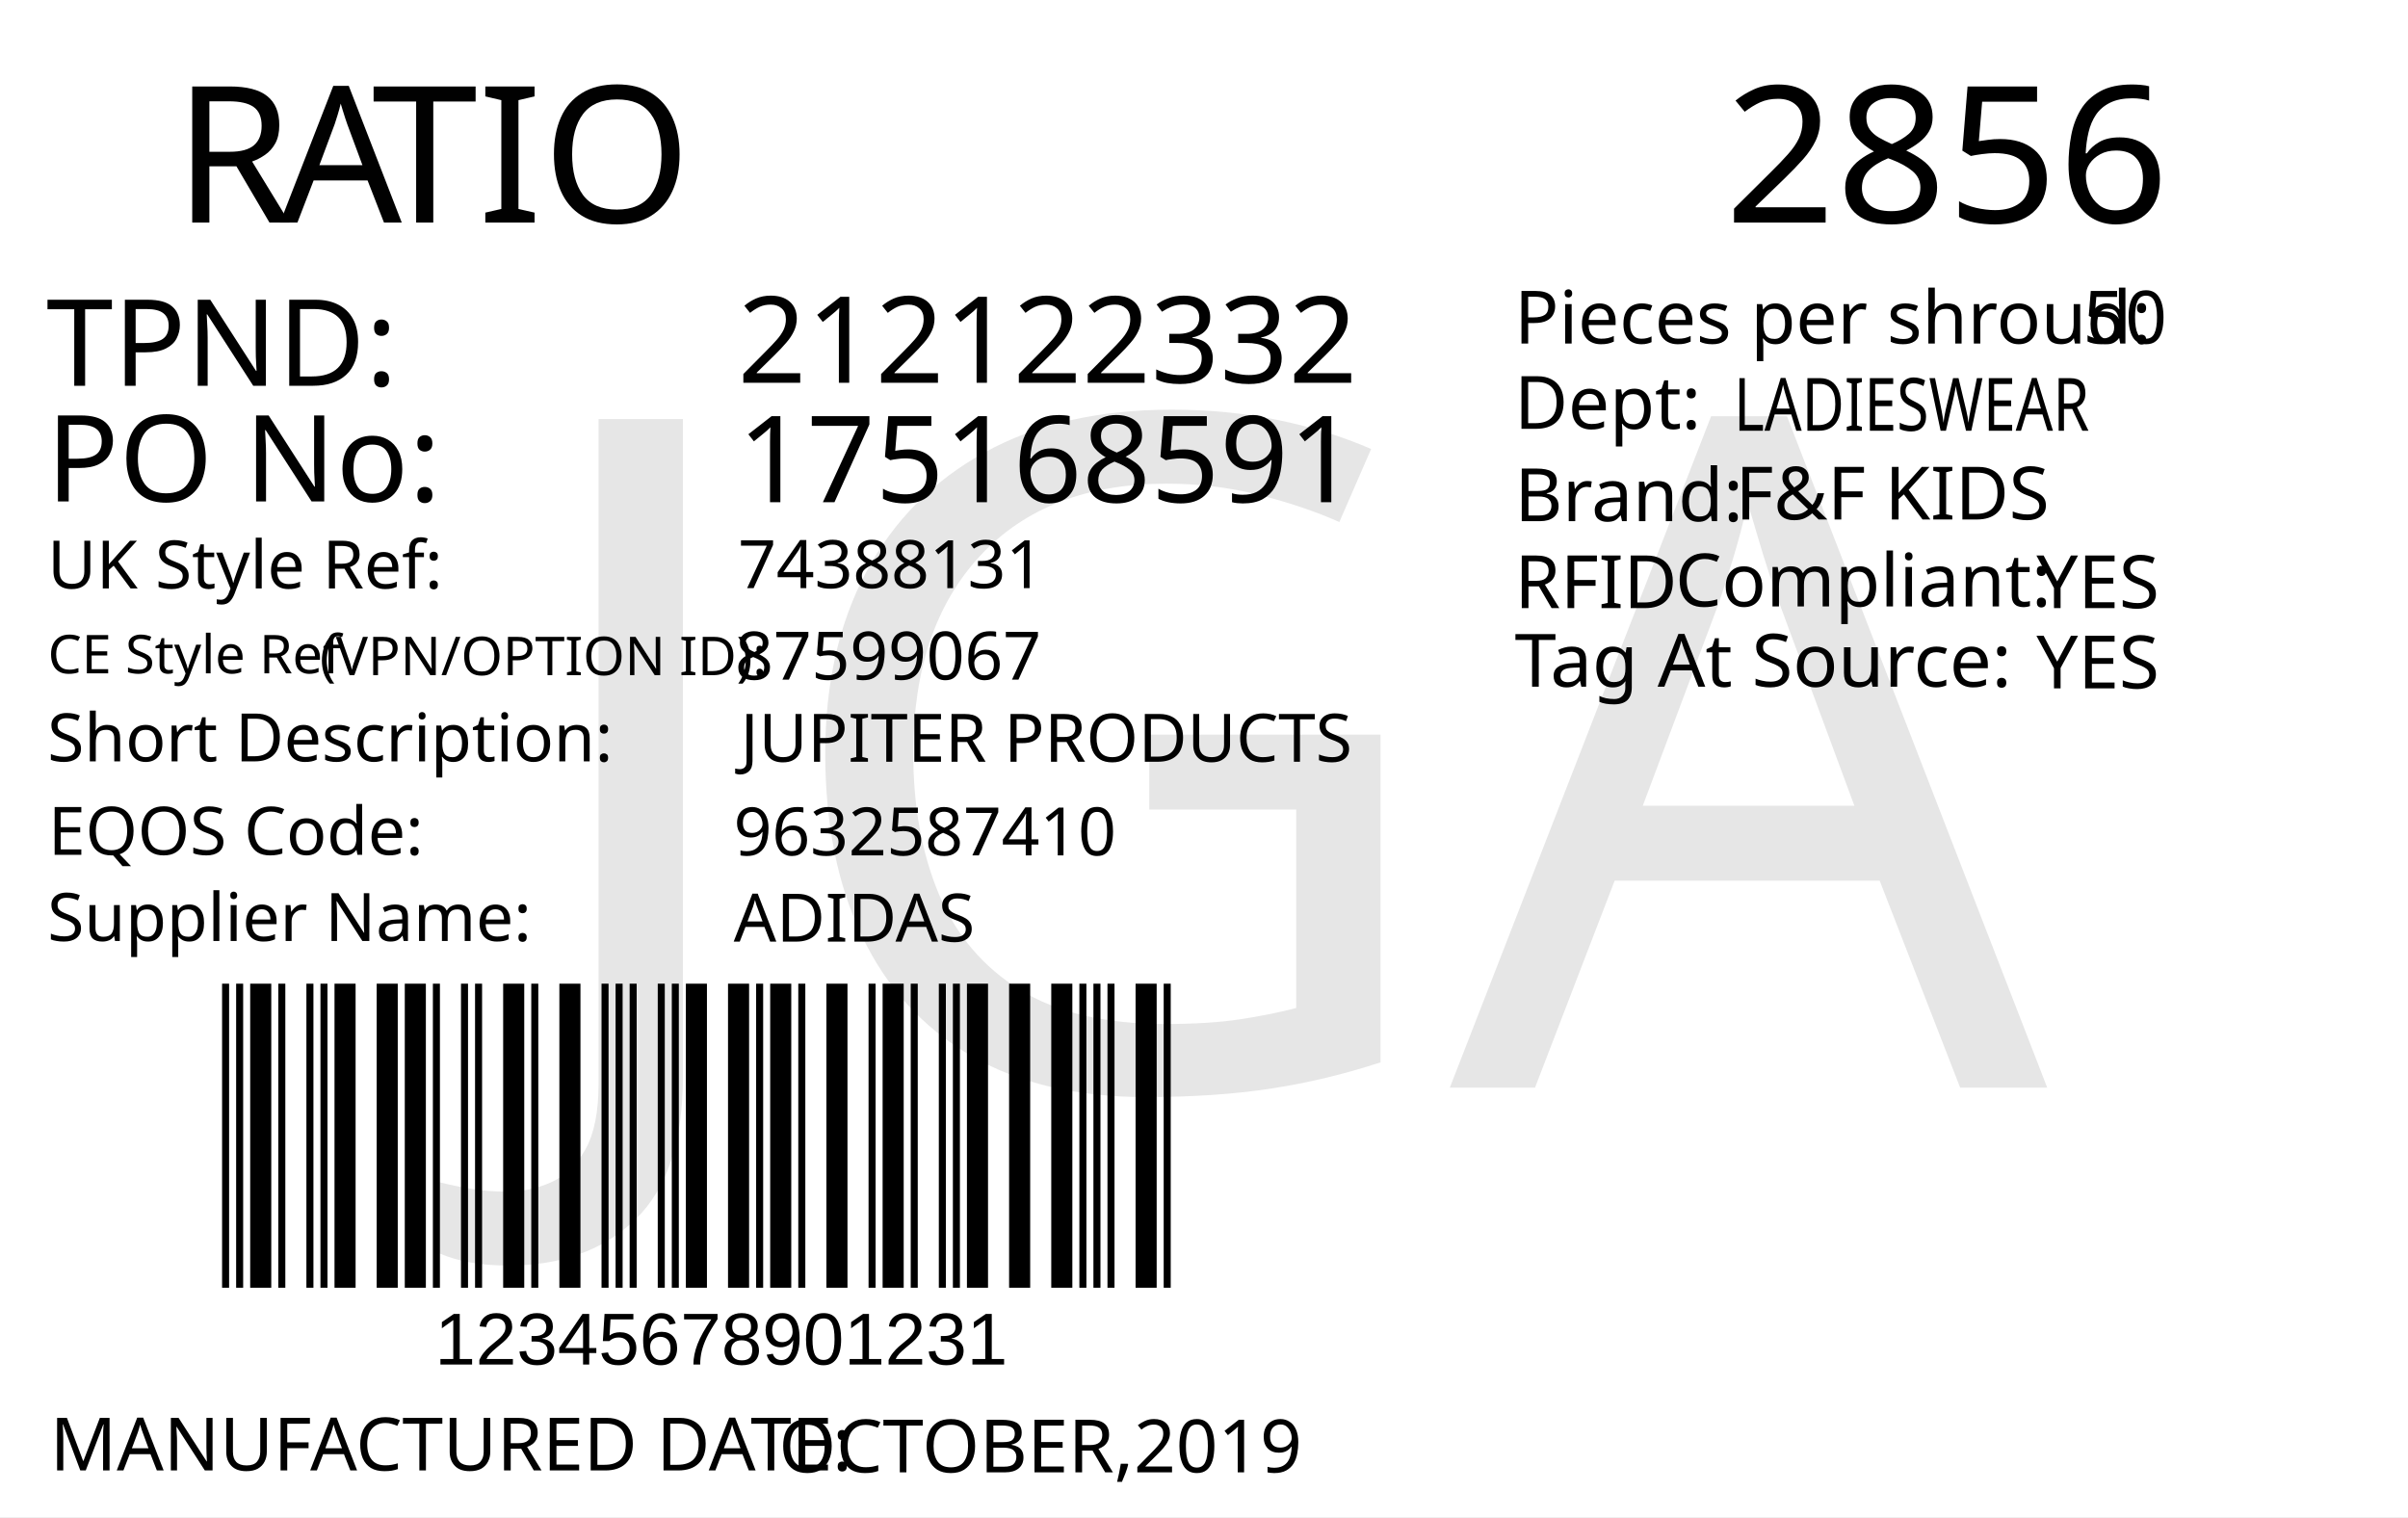
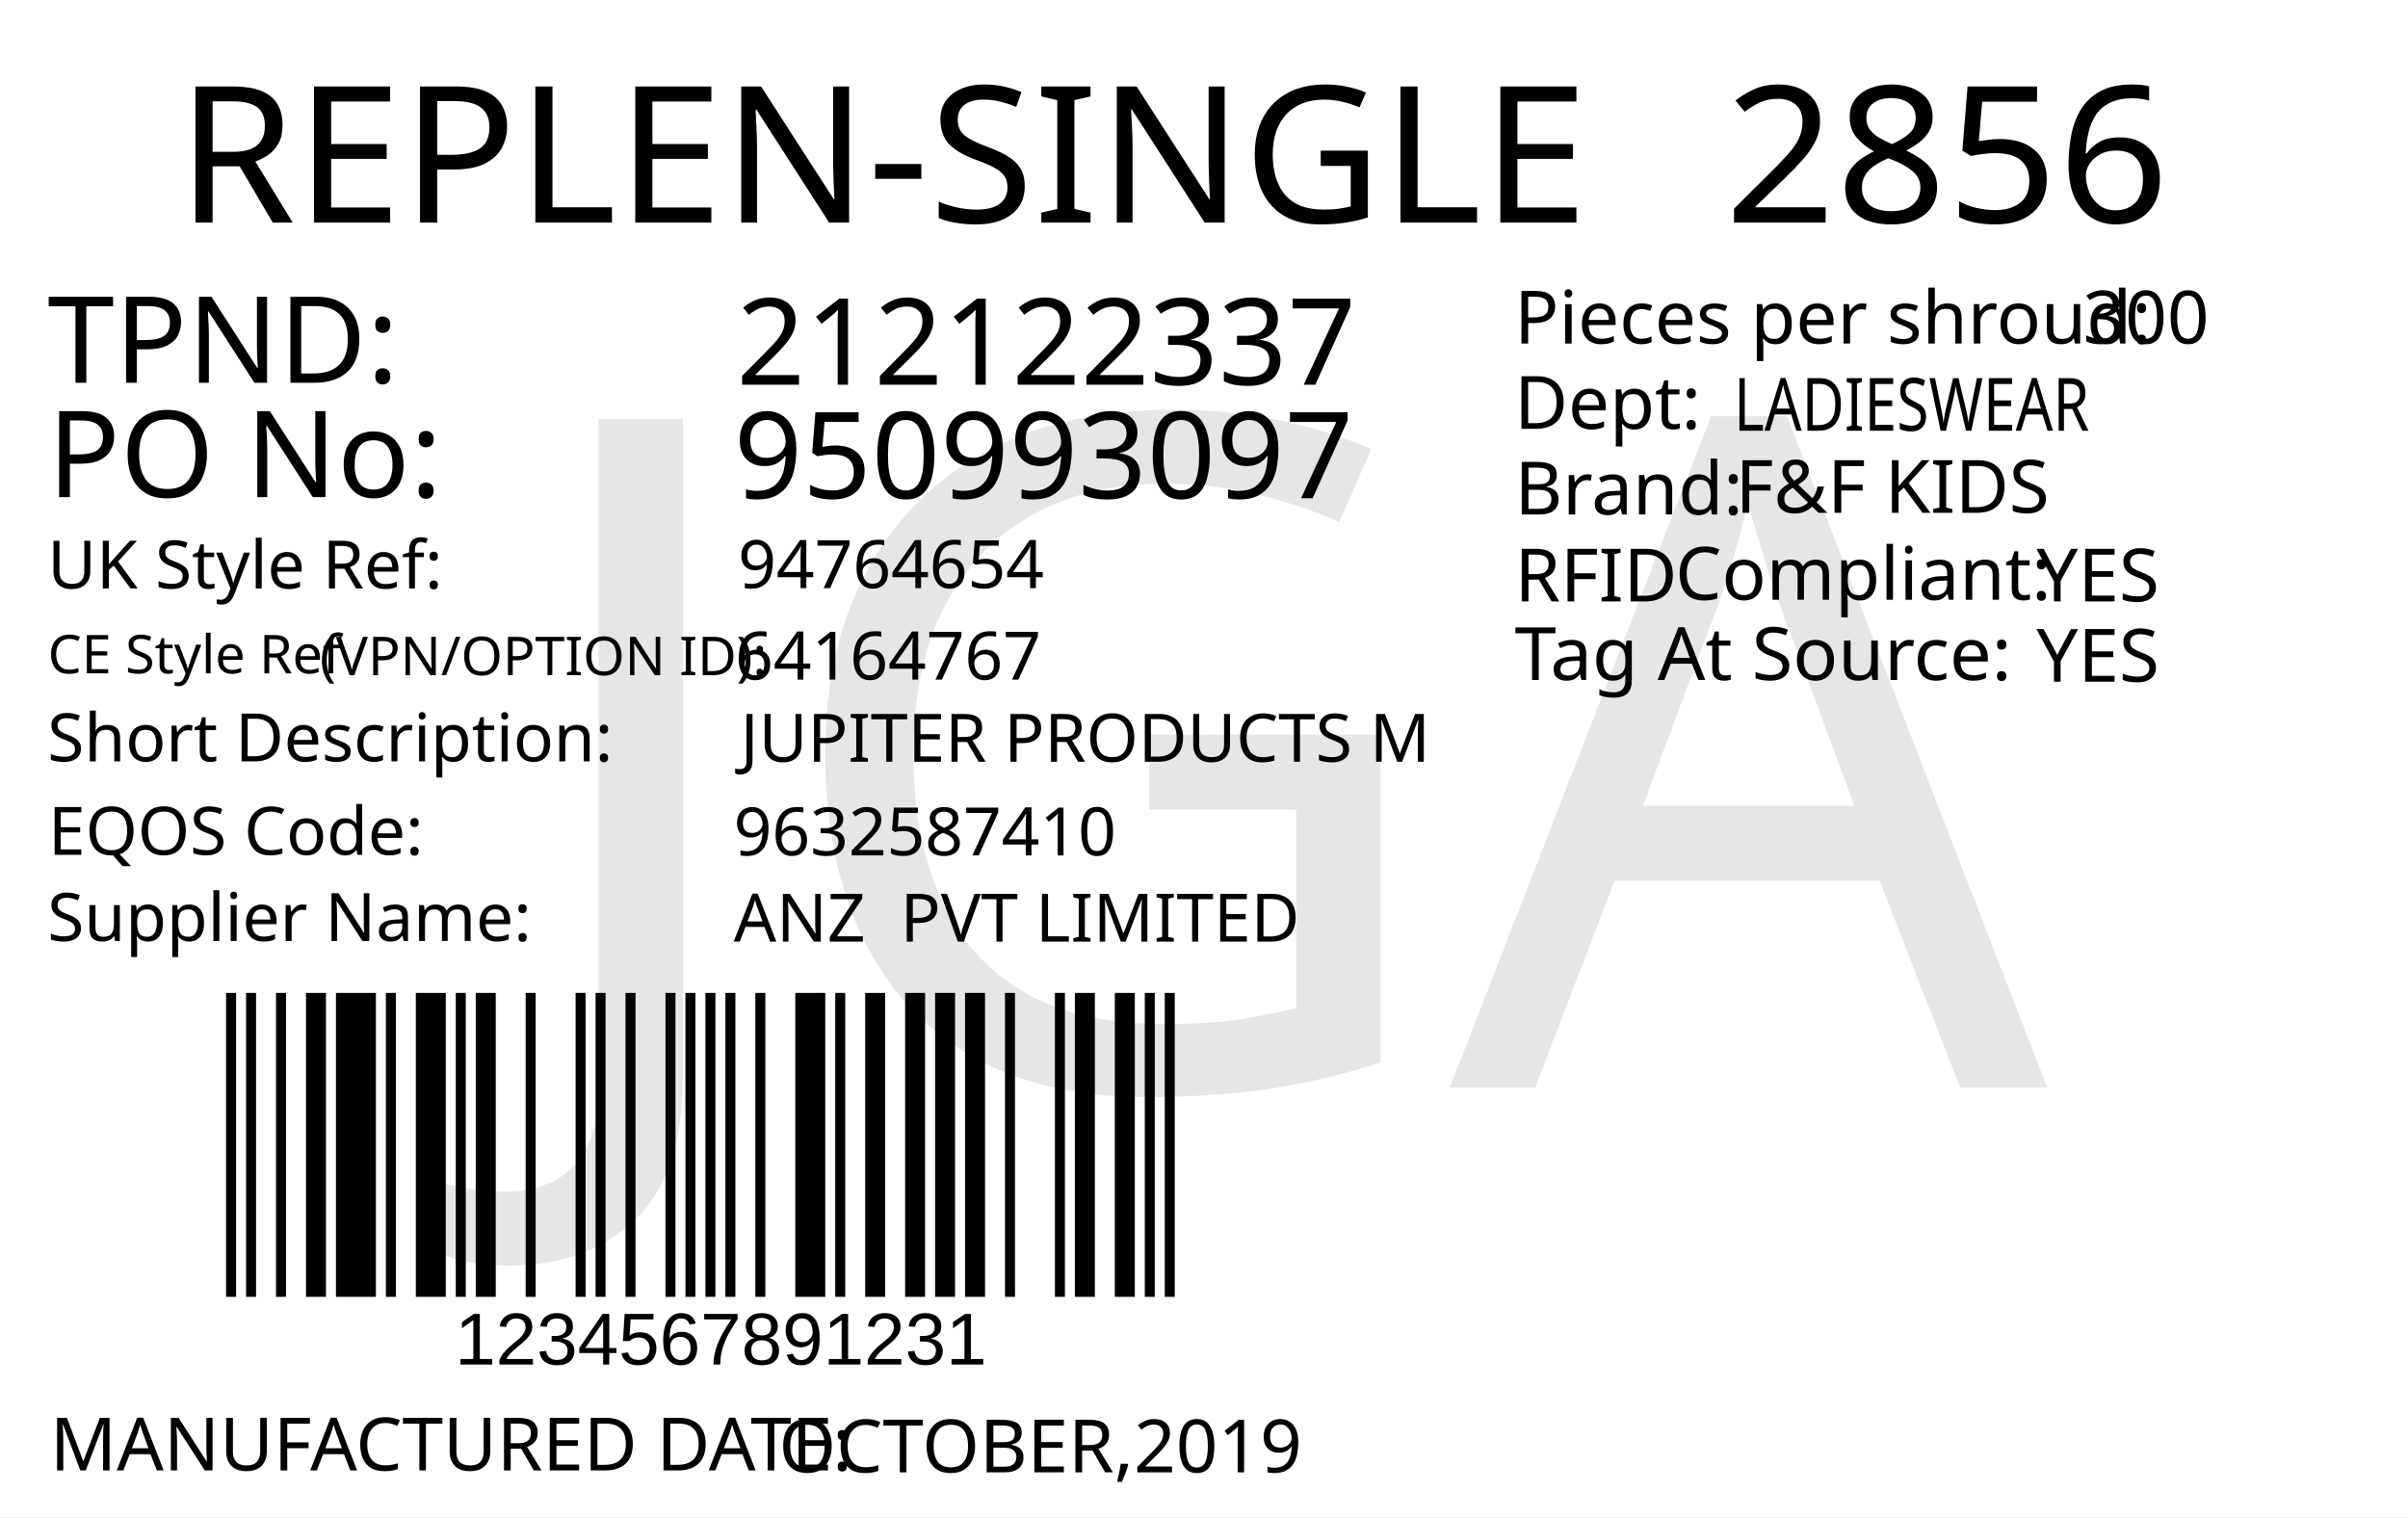
<svg xmlns="http://www.w3.org/2000/svg" version="1.1" id="Layer_1" x="0px" y="0px" viewBox="0 0 360 226.8" style="enable-background:new 0 0 360 226.8;" xml:space="preserve">
  <g>
    <rect y="0" style="fill:#FFFFFF;" width="360" height="226.8" />
  </g>
-   <text transform="matrix(1 0 0 1 25.9737 33.2706)" style="fill:#010101; font-family:'FranklinGothicBT-RomanCondensed', FrankGoth Cn BT; font-size:28.5px;">R</text>
-   <text transform="matrix(1 0 0 1 41.8737 33.2706)" style="fill:#010101; font-family:'FranklinGothicBT-RomanCondensed', FrankGoth Cn BT; font-size:28.5px;">A</text>
-   <text transform="matrix(1 0 0 1 55.5737 33.2706)" style="fill:#010101; font-family:'FranklinGothicBT-RomanCondensed', FrankGoth Cn BT; font-size:28.5px;">TIO</text>
-   <g width="391" height="178" transform="matrix(0.3625 0 0 0.2548 30 128.001)" id="barcode">
-     <svg id="ean-13" width="408.900px" height="328.02px" x="0px" y="0px" viewBox="0 0 463 222" version="1.1" font-size="30px" font-family="frankgothcnbt" style="transform: translate(0px, 0px);">
-       <rect x="0" y="0" width="463" height="222" style="fill:#ffffff;" />
+   <text transform="matrix(1 0 0 1 26.4566 33.2706)" style="fill:#010101; font-family:'FranklinGothicBT-RomanCondensed', FrankGoth Cn BT; font-size:28.5px;">REPLEN-SINGLE</text>
+   <text id="season_code" transform="matrix(1.0186 0 0 1 257.8428 33.2707)" style="fill:#010101; font-family:'FranklinGothicBT-RomanCondensed', FrankGoth Cn BT; font-size:28.5px;">2856</text>
+   <g width="391" height="178" transform="matrix(0.3625 0 0 0.2548 30 123.001)" id="barcode">
+     <svg id="ean-13" width="412.25px" height="378.02px" x="0px" y="0px" viewBox="0 0 393 190" version="1.1" font-size="50px" font-family="frankgothcnbt" style="transform: translate(0px, 0px);">
+       <rect x="0" y="0" width="393" height="190" style="fill:#ffffff;" />
      <g transform="translate(10, 10)" style="fill:#000000;">
-         <rect x="0" y="0" width="3.281" height="202" />
-         <rect x="6.563" y="0" width="3.281" height="202" />
-         <rect x="13.126" y="0" width="9.844" height="202" />
-         <rect x="26.252" y="0" width="3.281" height="202" />
-         <rect x="39.378" y="0" width="3.281" height="202" />
-         <rect x="45.941" y="0" width="3.281" height="202" />
-         <rect x="52.504" y="0" width="9.844" height="202" />
-         <rect x="72.193" y="0" width="9.844" height="202" />
-         <rect x="85.318" y="0" width="9.844" height="202" />
-         <rect x="98.444" y="0" width="3.281" height="202" />
-         <rect x="111.57" y="0" width="3.281" height="202" />
-         <rect x="118.133" y="0" width="3.281" height="202" />
-         <rect x="131.259" y="0" width="9.844" height="202" />
-         <rect x="144.385" y="0" width="3.281" height="202" />
-         <rect x="157.511" y="0" width="9.844" height="202" />
-         <rect x="177.2" y="0" width="3.281" height="202" />
-         <rect x="183.763" y="0" width="3.281" height="202" />
-         <rect x="190.326" y="0" width="3.281" height="202" />
-         <rect x="203.452" y="0" width="3.281" height="202" />
-         <rect x="210.015" y="0" width="3.281" height="202" />
-         <rect x="216.578" y="0" width="9.844" height="202" />
-         <rect x="236.267" y="0" width="9.844" height="202" />
-         <rect x="249.392" y="0" width="3.281" height="202" />
-         <rect x="255.955" y="0" width="9.844" height="202" />
-         <rect x="269.081" y="0" width="3.281" height="202" />
-         <rect x="282.207" y="0" width="9.844" height="202" />
-         <rect x="301.896" y="0" width="3.281" height="202" />
-         <rect x="308.459" y="0" width="9.844" height="202" />
-         <rect x="321.585" y="0" width="3.281" height="202" />
-         <rect x="334.711" y="0" width="3.281" height="202" />
-         <rect x="341.274" y="0" width="3.281" height="202" />
-         <rect x="347.837" y="0" width="9.844" height="202" />
-         <rect x="367.526" y="0" width="9.844" height="202" />
-         <rect x="387.215" y="0" width="9.844" height="202" />
-         <rect x="400.341" y="0" width="3.281" height="202" />
-         <rect x="406.904" y="0" width="3.281" height="202" />
-         <rect x="413.466" y="0" width="3.281" height="202" />
-         <rect x="426.592" y="0" width="9.844" height="202" />
-         <rect x="439.718" y="0" width="3.281" height="202" />
+         <rect x="0" y="0" width="3.926" height="170" />
+         <rect x="7.852" y="0" width="3.926" height="170" />
+         <rect x="19.63" y="0" width="3.926" height="170" />
+         <rect x="31.408" y="0" width="7.852" height="170" />
+         <rect x="43.186" y="0" width="15.704" height="170" />
+         <rect x="62.816" y="0" width="3.926" height="170" />
+         <rect x="74.594" y="0" width="11.778" height="170" />
+         <rect x="90.298" y="0" width="3.926" height="170" />
+         <rect x="98.15" y="0" width="7.852" height="170" />
+         <rect x="117.78" y="0" width="3.926" height="170" />
+         <rect x="137.41" y="0" width="3.926" height="170" />
+         <rect x="145.262" y="0" width="3.926" height="170" />
+         <rect x="157.04" y="0" width="3.926" height="170" />
+         <rect x="172.744" y="0" width="3.926" height="170" />
+         <rect x="180.596" y="0" width="3.926" height="170" />
+         <rect x="188.448" y="0" width="3.926" height="170" />
+         <rect x="196.3" y="0" width="3.926" height="170" />
+         <rect x="208.078" y="0" width="3.926" height="170" />
+         <rect x="223.782" y="0" width="11.778" height="170" />
+         <rect x="239.486" y="0" width="3.926" height="170" />
+         <rect x="251.264" y="0" width="7.852" height="170" />
+         <rect x="266.968" y="0" width="7.852" height="170" />
+         <rect x="278.746" y="0" width="7.852" height="170" />
+         <rect x="290.524" y="0" width="7.852" height="170" />
+         <rect x="306.228" y="0" width="3.926" height="170" />
+         <rect x="325.858" y="0" width="3.926" height="170" />
+         <rect x="333.71" y="0" width="7.852" height="170" />
+         <rect x="349.414" y="0" width="7.852" height="170" />
+         <rect x="361.192" y="0" width="3.926" height="170" />
+         <rect x="369.044" y="0" width="3.926" height="170" />
      </g>
    </svg>
  </g>
-   <text transform="matrix(1 0 0 1 65 204.0003)" style="font-family:Myriad, Myriad Roman, Arial, sans-serif; font-size:11px;" id="barcode_number">12345678901231</text>
-   <text transform="matrix(1.0186 0 0 1 257.8418 33.2712)" style="font-family:'FranklinGothicBT-RomanCondensed', FrankGoth Cn BT; font-size:28.5px;" id="season_code">2856</text>
-   <text transform="matrix(1 0 0 1 6.9122 74.969)" style="fill:#010101; font-family:'FranklinGothicBT-RomanCondensed', FrankGoth Cn BT; font-size:18px;">PO No: </text>
-   <text transform="matrix(1 0 0 1 6.9122 57.6722)" style="fill:#010101; font-family:'FranklinGothicBT-RomanCondensed', FrankGoth Cn BT; font-size:18px;">TPND: </text>
-   <text id="tpnd" transform="matrix(1 0 0 1 110.274 57.2278)" style="fill:#010101; font-family:'FranklinGothicBT-RomanCondensed', FrankGoth Cn BT; font-size:18px;">212122332</text>
-   <text id="po_number" transform="matrix(1 0 0 1 110.274 75.0772)" style="fill:#010101; font-family:'FranklinGothicBT-RomanCondensed', FrankGoth Cn BT; font-size:18px;">175168591</text>
-   <text transform="matrix(1 0 0 1 226.4016 51.357)" style="fill:#010101; font-family:'FranklinGothicBT-RomanCondensed', FrankGoth Cn BT; font-size:11px;">Pieces per shroud: </text>
-   <text transform="matrix(1 0 0 1 311.402 51.357)" style="fill:#010101; font-family:'FranklinGothicBT-RomanCondensed', FrankGoth Cn BT; font-size:11px;" id="pieces_in_ratio">50</text>
-   <text transform="matrix(1 0 0 1 226.4016 64.1075)" style="fill:#010101; font-family:'FranklinGothicBT-RomanCondensed', FrankGoth Cn BT; font-size:11px;">Dept: </text>
-   <text transform="matrix(0.7943 0 0 1 259.2061 64.3952)" style="font-family:'FranklinGothicBT-RomanCondensed', FrankGoth Cn BT; font-size:11px;" id="department">LADIESWEAR</text>
-   <text transform="matrix(1 0 0 1 226.4451 77.9129)" style="fill:#010101; font-family:'FranklinGothicBT-RomanCondensed', FrankGoth Cn BT; font-size:11px;">Brand: </text>
-   <text id="brand" transform="matrix(1 0 0 1 259.4501 77.663)" style="font-family:'FranklinGothicBT-RomanCondensed', FrankGoth Cn BT; font-size:11px;">F&amp;F KIDS</text>
-   <text id="rfid" transform="matrix(1 0 0 1 304.4501 90.9124)" style="fill:#010101; font-family:'FranklinGothicBT-RomanCondensed', FrankGoth Cn BT; font-size:11px;">YES</text>
-   <text transform="matrix(1 0 0 1 226.4456 90.9126)" style="fill:#010101; font-family:'FranklinGothicBT-RomanCondensed', FrankGoth Cn BT; font-size:11px;">RFID </text>
-   <text transform="matrix(1 0 0 1 250.444 90.6628)" style="fill:#010101; font-family:'FranklinGothicBT-RomanCondensed', FrankGoth Cn BT; font-size:11px;">Compliant:</text>
-   <text id="tag_at_source" transform="matrix(1 0 0 1 304.451 102.9129)" style="fill:#010101; font-family:'FranklinGothicBT-RomanCondensed', FrankGoth Cn BT; font-size:11px;">YES</text>
-   <text transform="matrix(1.0159 0 0 1 226.4463 102.6623)" style="fill:#010101; font-family:'FranklinGothicBT-RomanCondensed', FrankGoth Cn BT; font-size:11px;">Tag At Source:</text>
-   <text transform="matrix(1 0 0 1 7.4744 219.8346)" style="fill:#010101; font-family:'FranklinGothicBT-RomanCondensed', FrankGoth Cn BT; font-size:11px;">MANUFACTURED DATE: </text>
-   <text transform="matrix(1 0 0 1 116.4164 220.118)" style="fill:#010101; font-family:'FranklinGothicBT-RomanCondensed', FrankGoth Cn BT; font-size:11px;" id="manufactured_date">OCTOBER,2019</text>
+   <text transform="matrix(1 0 0 1 68 204)" style="font-family:Myriad, Myriad Roman, Arial, sans-serif; font-size:11px;" id="barcode_number">1234567891231</text>
+   <text transform="matrix(1 0 0 1 7.0935 57.2278)" style="fill:#010101; font-family:'FranklinGothicBT-RomanCondensed', FrankGoth Cn BT; font-size:18px;">TPND: </text>
+   <text transform="matrix(1 0 0 1 7.0935 74.3259)" style="fill:#010101; font-family:'FranklinGothicBT-RomanCondensed', FrankGoth Cn BT; font-size:18px;">PO No: </text>
+   <text id="tpnd" transform="matrix(1 0 0 1 110.0921 57.5111)" style="fill:#010101; font-family:'FranklinGothicBT-RomanCondensed', FrankGoth Cn BT; font-size:18px;">212122337</text>
+   <text id="po_number" transform="matrix(1 0 0 1 109.6909 74.4908)" style="fill:#010101; font-family:'FranklinGothicBT-RomanCondensed', FrankGoth Cn BT; font-size:18px;">950993097</text>
+   <text transform="matrix(1 0 0 1 226.4018 51.3575)" style="fill:#010101; font-family:'FranklinGothicBT-RomanCondensed', FrankGoth Cn BT; font-size:11px;">Pieces per shroud: </text>
+   <text transform="matrix(1 0 0 1 311.402 51.3575)" style="fill:#010101; font-family:'FranklinGothicBT-RomanCondensed', FrankGoth Cn BT; font-size:11px;" id="unit_per_case">300</text>
+   <text transform="matrix(1 0 0 1 226.4018 64.108)" style="fill:#010101; font-family:'FranklinGothicBT-RomanCondensed', FrankGoth Cn BT; font-size:11px;">Dept: </text>
+   <text transform="matrix(0.7943 0 0 1 259.2063 64.3955)" style="font-family:'FranklinGothicBT-RomanCondensed', FrankGoth Cn BT; font-size:11px;" id="department">LADIESWEAR</text>
+   <text transform="matrix(1 0 0 1 226.4452 76.9133)" style="fill:#010101; font-family:'FranklinGothicBT-RomanCondensed', FrankGoth Cn BT; font-size:11px;">Brand: </text>
+   <text id="brand" transform="matrix(1 0 0 1 259.4503 76.6635)" style="font-family:'FranklinGothicBT-RomanCondensed', FrankGoth Cn BT; font-size:11px;">F&amp;F KIDS</text>
+   <text id="rfid" transform="matrix(1 0 0 1 304.4503 89.9129)" style="fill:#010101; font-family:'FranklinGothicBT-RomanCondensed', FrankGoth Cn BT; font-size:11px;">YES</text>
+   <text transform="matrix(1 0 0 1 226.4458 89.913)" style="fill:#010101; font-family:'FranklinGothicBT-RomanCondensed', FrankGoth Cn BT; font-size:11px;">RFID </text>
+   <text transform="matrix(1 0 0 1 250.4442 89.6632)" style="fill:#010101; font-family:'FranklinGothicBT-RomanCondensed', FrankGoth Cn BT; font-size:11px;">Compliant:</text>
+   <text id="tag_at_source" transform="matrix(1 0 0 1 304.4512 101.9134)" style="fill:#010101; font-family:'FranklinGothicBT-RomanCondensed', FrankGoth Cn BT; font-size:11px;">YES</text>
+   <text transform="matrix(1.0159 0 0 1 226.4465 101.6626)" style="fill:#010101; font-family:'FranklinGothicBT-RomanCondensed', FrankGoth Cn BT; font-size:11px;">Tag At Source:</text>
+   <text transform="matrix(1 0 0 1 7.4744 219.8353)" style="fill:#010101; font-family:'FranklinGothicBT-RomanCondensed', FrankGoth Cn BT; font-size:11px;">MANUFACTURED DATE: </text>
+   <text transform="matrix(1 0 0 1 116.4164 220.1187)" style="fill:#010101; font-family:'FranklinGothicBT-RomanCondensed', FrankGoth Cn BT; font-size:11px;" id="manufactured_date">OCTOBER,2019</text>
  <text transform="matrix(1 0 0 1 7.0916 87.9775)" style="fill:#010101; font-family:'FranklinGothicBT-RomanCondensed', FrankGoth Cn BT; font-size:10px;">UK Style Ref:</text>
  <text transform="matrix(1 0 0 1 60.5916 87.9775)" style="fill:#010101; font-family:'FranklinGothicBT-RomanCondensed', FrankGoth Cn BT; font-size:10px; letter-spacing:43;"> </text>
  <text transform="matrix(1 0 0 1 106.3916 87.9775)" style="fill:#010101; font-family:'FranklinGothicBT-RomanCondensed', FrankGoth Cn BT; font-size:10px;"> </text>
  <text transform="matrix(1 0 0 1 47.8128 100.9361)" style="font-family:'FranklinGothicBT-RomanCondensed', FrankGoth Cn BT; font-size:8px;">(VPN/OPTION ID): </text>
  <text transform="matrix(1 0 0 1 7.1485 100.6665)" style="font-family:'FranklinGothicBT-RomanCondensed', FrankGoth Cn BT; font-size:8px;">CE Style Ref</text>
  <text transform="matrix(1 0 0 1 7.0916 113.8261)" style="fill:#010101; font-family:'FranklinGothicBT-RomanCondensed', FrankGoth Cn BT; font-size:10px;">Short Description:</text>
  <text transform="matrix(1 0 0 1 81.3916 113.8261)" style="fill:#010101; font-family:'FranklinGothicBT-RomanCondensed', FrankGoth Cn BT; font-size:10px; letter-spacing:5;"> </text>
  <text transform="matrix(1 0 0 1 90.1916 113.8261)" style="fill:#010101; font-family:'FranklinGothicBT-RomanCondensed', FrankGoth Cn BT; font-size:10px;"> </text>
  <text transform="matrix(1 0 0 1 7.2048 127.7902)" style="fill:#010101; font-family:'FranklinGothicBT-RomanCondensed', FrankGoth Cn BT; font-size:10px;">EQOS Code:</text>
  <text transform="matrix(1 0 0 1 56.0048 127.7902)" style="fill:#010101; font-family:'FranklinGothicBT-RomanCondensed', FrankGoth Cn BT; font-size:10px; letter-spacing:21;"> </text>
  <text transform="matrix(1 0 0 1 79.8048 127.7902)" style="fill:#010101; font-family:'FranklinGothicBT-RomanCondensed', FrankGoth Cn BT; font-size:10px;"> </text>
  <text transform="matrix(1 0 0 1 7.0916 140.6742)" style="fill:#010101; font-family:'FranklinGothicBT-RomanCondensed', FrankGoth Cn BT; font-size:10px;">Supplier Name:</text>
  <text transform="matrix(1 0 0 1 68.9916 140.6742)" style="fill:#010101; font-family:'FranklinGothicBT-RomanCondensed', FrankGoth Cn BT; font-size:10px; letter-spacing:18;"> </text>
  <text transform="matrix(1 0 0 1 89.9916 140.6742)" style="fill:#010101; font-family:'FranklinGothicBT-RomanCondensed', FrankGoth Cn BT; font-size:10px;"> </text>
-   <text id="uk_style" transform="matrix(1 0 0 1 110.3395 87.9234)" style="fill:#010101; font-family:'FranklinGothicBT-RomanCondensed', FrankGoth Cn BT; font-size:10px;">74388131</text>
-   <text id="ce_style" transform="matrix(1 0 0 1 109.8977 101.6038)" style="fill:#010101; font-family:'FranklinGothicBT-RomanCondensed', FrankGoth Cn BT; font-size:10px;">87599067</text>
+   <text id="uk_style" transform="matrix(1 0 0 1 110.3395 87.9234)" style="fill:#010101; font-family:'FranklinGothicBT-RomanCondensed', FrankGoth Cn BT; font-size:10px;">94764654</text>
+   <text id="ce_style" transform="matrix(1 0 0 1 109.8977 101.6038)" style="fill:#010101; font-family:'FranklinGothicBT-RomanCondensed', FrankGoth Cn BT; font-size:10px;">64164767</text>
  <text id="eqos" transform="matrix(1 0 0 1 109.688 127.8837)" style="fill:#010101; font-family:'FranklinGothicBT-RomanCondensed', FrankGoth Cn BT; font-size:10px;">9632587410</text>
-   <text id="supplier" transform="matrix(1 0 0 1 109.688 140.7752)" style="fill:#010101; font-family:'FranklinGothicBT-RomanCondensed', FrankGoth Cn BT; font-size:10px;">ADIDAS</text>
-   <text id="description" transform="matrix(1 0 0 1 110.6875 113.8827)" style="fill:#010101; font-family:'FranklinGothicBT-RomanCondensed', FrankGoth Cn BT; font-size:10px;">JUPITER PRODUCTS</text>
+   <text id="supplier" transform="matrix(1 0 0 1 109.688 140.7752)" style="fill:#010101; font-family:'FranklinGothicBT-RomanCondensed', FrankGoth Cn BT; font-size:10px;">ANZ  PVT LIMITED</text>
+   <text id="description" transform="matrix(1 0 0 1 110.6875 113.8827)" style="fill:#010101; font-family:'FranklinGothicBT-RomanCondensed', FrankGoth Cn BT; font-size:10px;">JUPITER PRODUCTS M</text>
  <text transform="matrix(1 0 0 1 76.6108 162.606)" style="font-family:'FranklinGothicBT-RomanCondensed', FrankGoth Cn BT; font-size:140px;opacity: 0.1;" id="watermark">JGA</text>
</svg>
